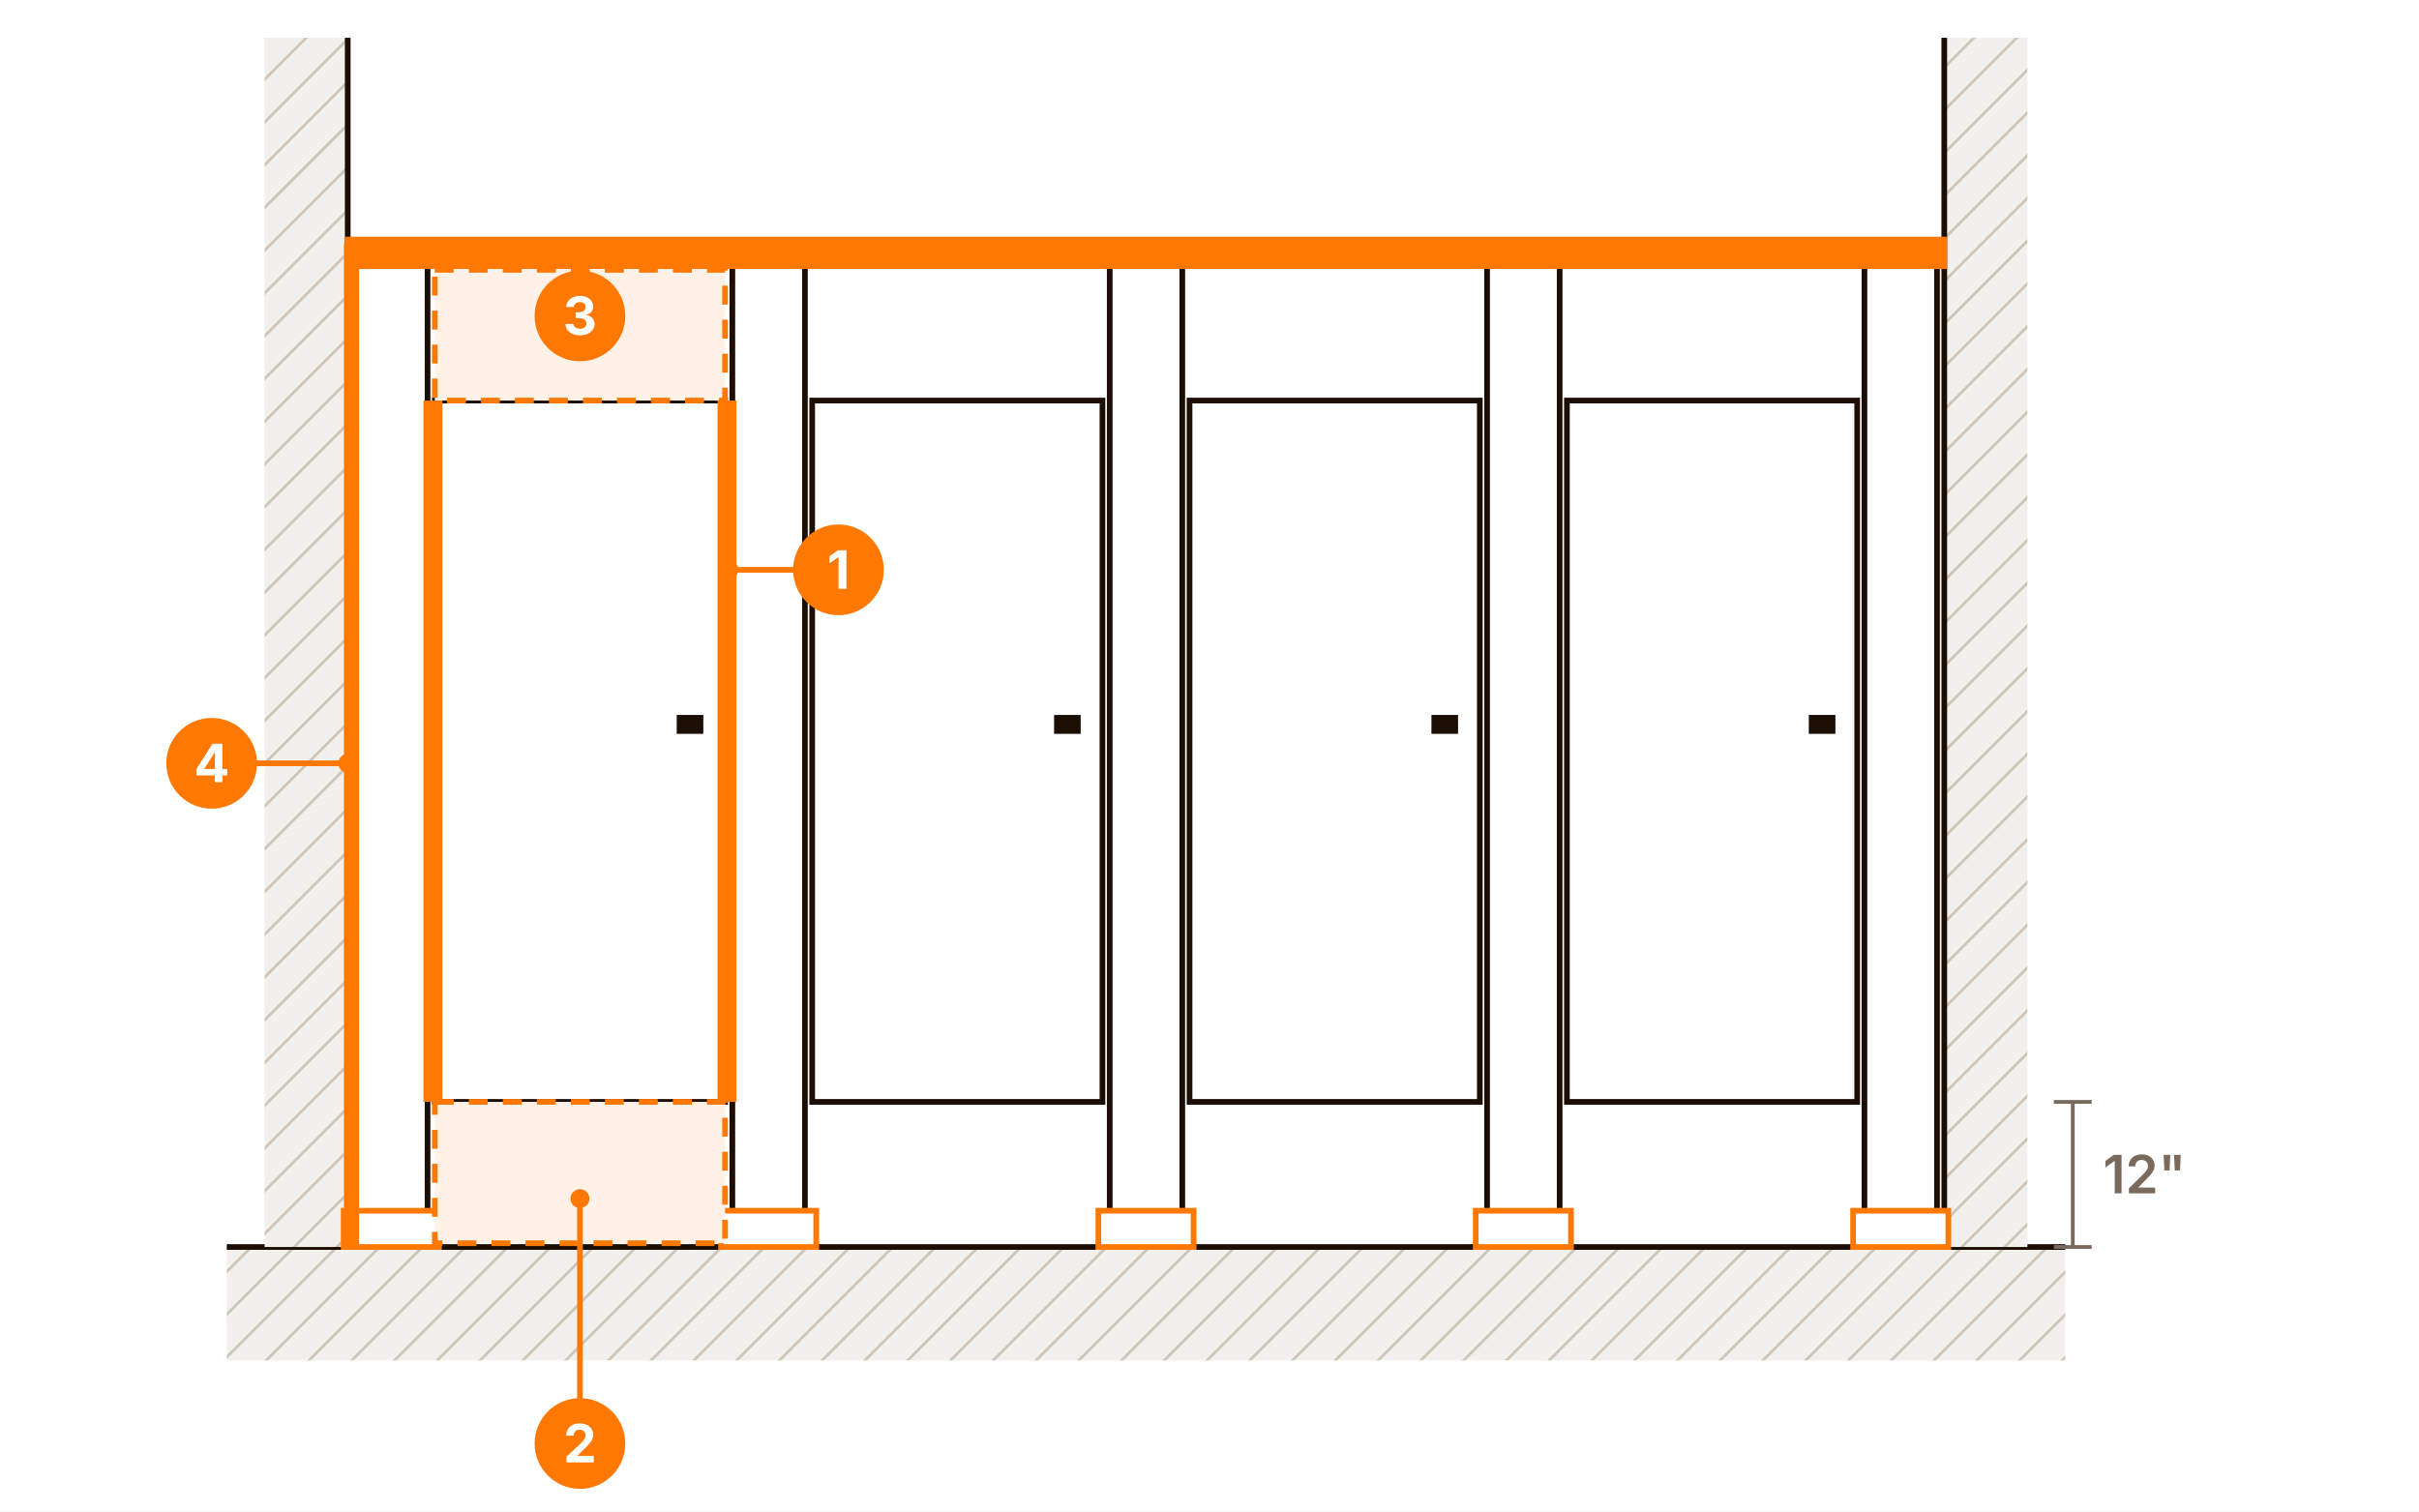
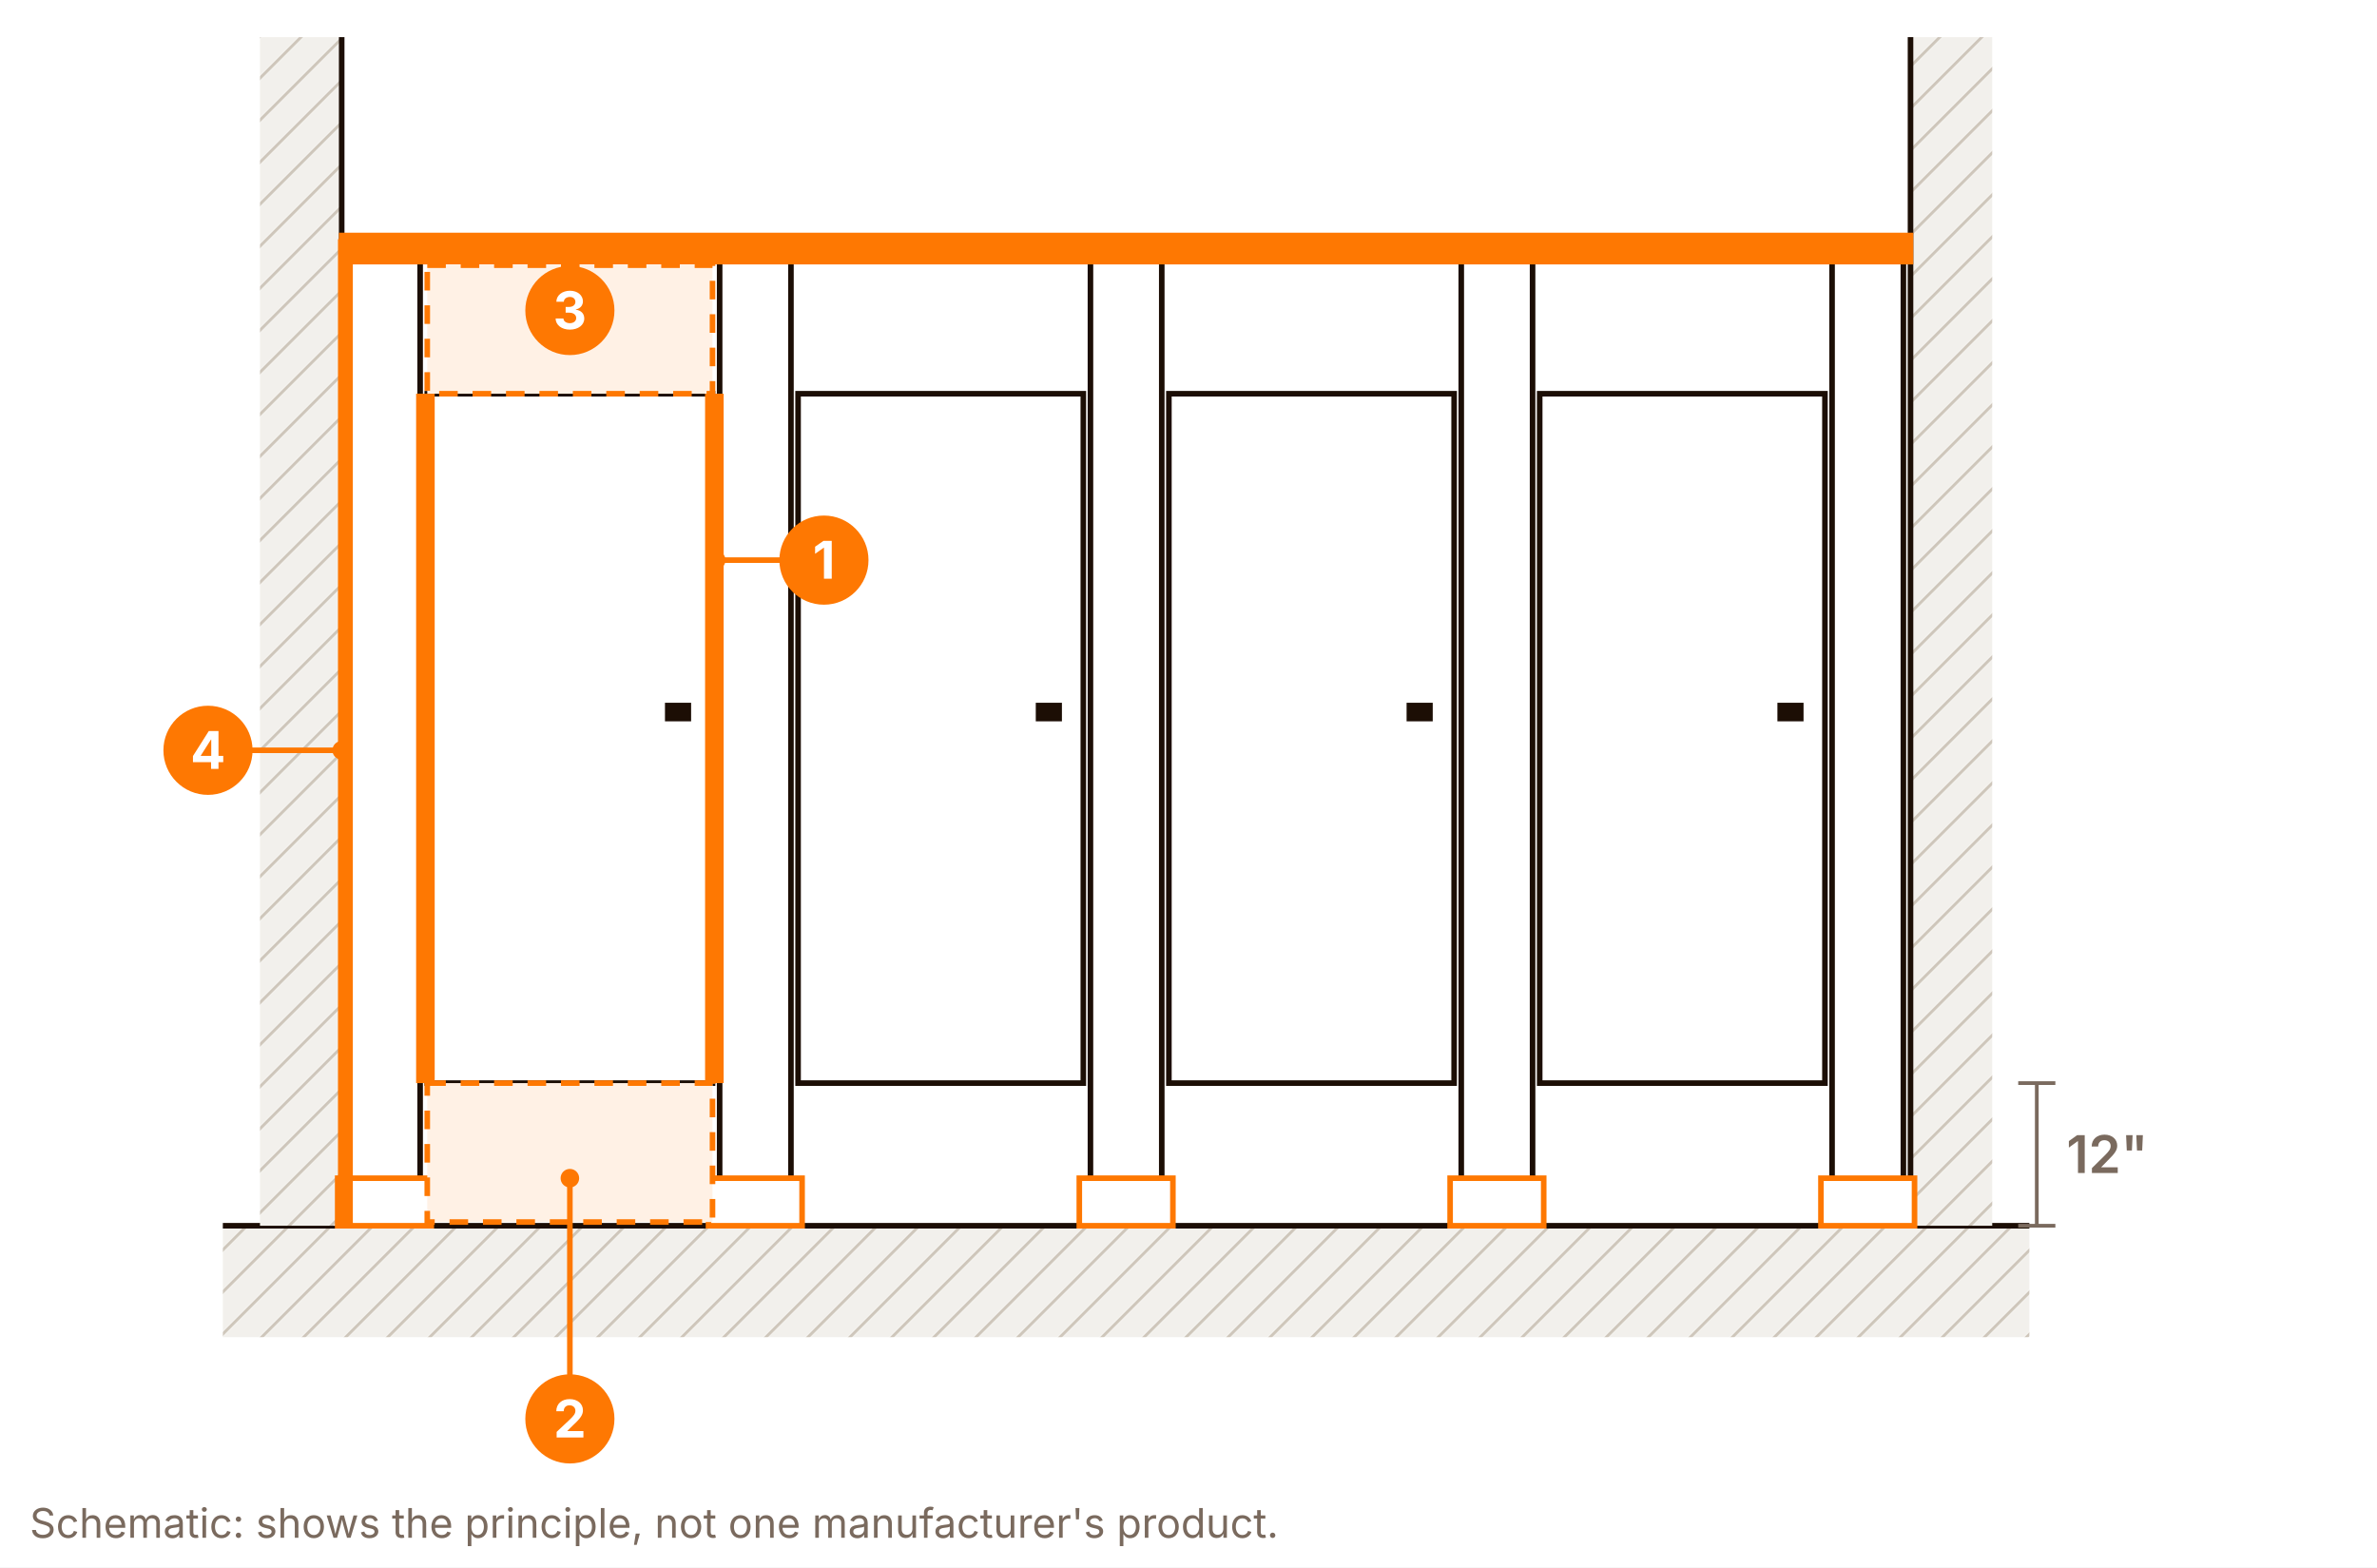
- <svg xmlns="http://www.w3.org/2000/svg" viewBox="0 0 640 400" width="640" height="400" role="img" aria-labelledby="t-stall-gaps d-stall-gaps" font-family="Inter, ui-sans-serif, system-ui, sans-serif">
+ <svg xmlns="http://www.w3.org/2000/svg" viewBox="0 0 640 422" width="640" height="422" role="img" aria-labelledby="t-stall-gaps d-stall-gaps" font-family="Inter, ui-sans-serif, system-ui, sans-serif">
  <defs>
    <pattern id="hatch-stall-gaps" width="8" height="8" patternUnits="userSpaceOnUse" patternTransform="rotate(45)">
      <rect width="8" height="8" fill="#f2f0ec" />
      <line x1="0" y1="0" x2="0" y2="8" stroke="#cfc7bc" stroke-width="1.5" />
    </pattern>
    <marker id="tick-stall-gaps" viewBox="0 0 10 10" refX="5" refY="5" markerWidth="8" markerHeight="8" orient="auto">
      <path d="M2 8 L8 2" stroke="#7a6a5e" stroke-width="1.5" />
    </marker>
  </defs>
-   <rect width="640" height="400" fill="#ffffff" />
+   <rect width="640" height="422" fill="#ffffff" />
  <rect x="60" y="330" width="486.4" height="30" fill="url(#hatch-stall-gaps)" stroke="none" stroke-width="1.5" />
  <line x1="60" y1="330" x2="546.4" y2="330" stroke="#1c0e05" stroke-width="1.5" />
  <rect x="70" y="10" width="22" height="320" fill="url(#hatch-stall-gaps)" stroke="none" stroke-width="1.5" />
  <line x1="92" y1="10" x2="92" y2="330" stroke="#1c0e05" stroke-width="1.5" />
  <rect x="514.4" y="10" width="22" height="320" fill="url(#hatch-stall-gaps)" stroke="none" stroke-width="1.5" />
  <line x1="514.4" y1="10" x2="514.4" y2="330" stroke="#1c0e05" stroke-width="1.5" />
  <rect x="93.92" y="64.4" width="19.2" height="265.6" fill="#ffffff" stroke="#1c0e05" stroke-width="1.5" />
  <rect x="193.76" y="64.4" width="19.2" height="265.6" fill="#ffffff" stroke="#1c0e05" stroke-width="1.5" />
  <rect x="293.6" y="64.4" width="19.2" height="265.6" fill="#ffffff" stroke="#1c0e05" stroke-width="1.5" />
  <rect x="393.44" y="64.4" width="19.2" height="265.6" fill="#ffffff" stroke="#1c0e05" stroke-width="1.5" />
  <rect x="493.28" y="64.4" width="19.2" height="265.6" fill="#ffffff" stroke="#1c0e05" stroke-width="1.5" />
  <rect x="115.04" y="106" width="76.8" height="185.6" fill="#ffffff" stroke="#1c0e05" stroke-width="1.5" />
  <rect x="179.04" y="189.2" width="7.04" height="5" fill="#1c0e05" stroke="none" stroke-width="1.5" />
  <rect x="214.88" y="106" width="76.8" height="185.6" fill="#ffffff" stroke="#1c0e05" stroke-width="1.5" />
  <rect x="278.88" y="189.2" width="7.04" height="5" fill="#1c0e05" stroke="none" stroke-width="1.5" />
  <rect x="314.72" y="106" width="76.8" height="185.6" fill="#ffffff" stroke="#1c0e05" stroke-width="1.5" />
  <rect x="378.72" y="189.2" width="7.04" height="5" fill="#1c0e05" stroke="none" stroke-width="1.5" />
  <rect x="414.56" y="106" width="76.8" height="185.6" fill="#ffffff" stroke="#1c0e05" stroke-width="1.5" />
  <rect x="478.56" y="189.2" width="7.04" height="5" fill="#1c0e05" stroke="none" stroke-width="1.5" />
  <rect x="92" y="63.4" width="422.4" height="7.04" fill="#fe7802" stroke="#fe7802" stroke-width="1.5" />
-   <rect x="90.92" y="320.4" width="25.2" height="9.6" fill="#ffffff" stroke="#fe7802" stroke-width="1.5" />
-   <rect x="190.76" y="320.4" width="25.2" height="9.6" fill="#ffffff" stroke="#fe7802" stroke-width="1.5" />
-   <rect x="290.6" y="320.4" width="25.2" height="9.6" fill="#ffffff" stroke="#fe7802" stroke-width="1.5" />
-   <rect x="390.44" y="320.4" width="25.2" height="9.6" fill="#ffffff" stroke="#fe7802" stroke-width="1.5" />
-   <rect x="490.28" y="320.4" width="25.2" height="9.6" fill="#ffffff" stroke="#fe7802" stroke-width="1.5" />
+   <rect x="90.92" y="317.2" width="25.2" height="12.8" fill="#ffffff" stroke="#fe7802" stroke-width="1.5" />
+   <rect x="190.76" y="317.2" width="25.2" height="12.8" fill="#ffffff" stroke="#fe7802" stroke-width="1.5" />
+   <rect x="290.6" y="317.2" width="25.2" height="12.8" fill="#ffffff" stroke="#fe7802" stroke-width="1.5" />
+   <rect x="390.44" y="317.2" width="25.2" height="12.8" fill="#ffffff" stroke="#fe7802" stroke-width="1.5" />
+   <rect x="490.28" y="317.2" width="25.2" height="12.8" fill="#ffffff" stroke="#fe7802" stroke-width="1.5" />
  <rect x="112.04" y="106" width="5" height="185.6" fill="#fe7802" stroke="none" stroke-width="1.5" />
  <rect x="189.84" y="106" width="5" height="185.6" fill="#fe7802" stroke="none" stroke-width="1.5" />
  <rect x="115.04" y="291.6" width="76.8" height="37.4" fill="#fff1e5" stroke="#fe7802" stroke-width="1.5" stroke-dasharray="5 4" />
  <rect x="115.04" y="71.4" width="76.8" height="34.6" fill="#fff1e5" stroke="#fe7802" stroke-width="1.5" stroke-dasharray="5 4" />
  <rect x="91" y="64.4" width="4" height="265.6" fill="#fe7802" stroke="none" stroke-width="1.5" />
  <line x1="221.84" y1="150.8" x2="192.84" y2="150.8" stroke="#fe7802" stroke-width="1.5" />
  <circle cx="192.84" cy="150.8" r="2.5" fill="#fe7802" />
  <circle cx="221.84" cy="150.8" r="12" fill="#fe7802" />
  <text x="221.84" y="155.8" font-size="14" font-weight="700" fill="#fff" text-anchor="middle">1</text>
  <line x1="153.44" y1="382" x2="153.44" y2="317.2" stroke="#fe7802" stroke-width="1.5" />
  <circle cx="153.44" cy="317.2" r="2.5" fill="#fe7802" />
  <circle cx="153.44" cy="382" r="12" fill="#fe7802" />
  <text x="153.44" y="387" font-size="14" font-weight="700" fill="#fff" text-anchor="middle">2</text>
  <circle cx="153.44" cy="83.6" r="12" fill="#fe7802" />
  <text x="153.44" y="88.6" font-size="14" font-weight="700" fill="#fff" text-anchor="middle">3</text>
  <line x1="56" y1="202" x2="92" y2="202" stroke="#fe7802" stroke-width="1.5" />
  <circle cx="92" cy="202" r="2.5" fill="#fe7802" />
  <circle cx="56" cy="202" r="12" fill="#fe7802" />
  <text x="56" y="207" font-size="14" font-weight="700" fill="#fff" text-anchor="middle">4</text>
  <line x1="548.4" y1="291.6" x2="548.4" y2="330" stroke="#7a6a5e" stroke-width="1" />
  <line x1="543.4" y1="291.6" x2="553.4" y2="291.6" stroke="#7a6a5e" stroke-width="1" />
  <line x1="543.4" y1="330" x2="553.4" y2="330" stroke="#7a6a5e" stroke-width="1" />
  <text x="556.4" y="315.8" font-size="14" font-weight="600" fill="#7a6a5e" text-anchor="start">12"</text>
+   <text x="8" y="414" font-size="11" fill="#7a6a5e">Schematic: shows the principle, not one manufacturer's product.</text>
</svg>
